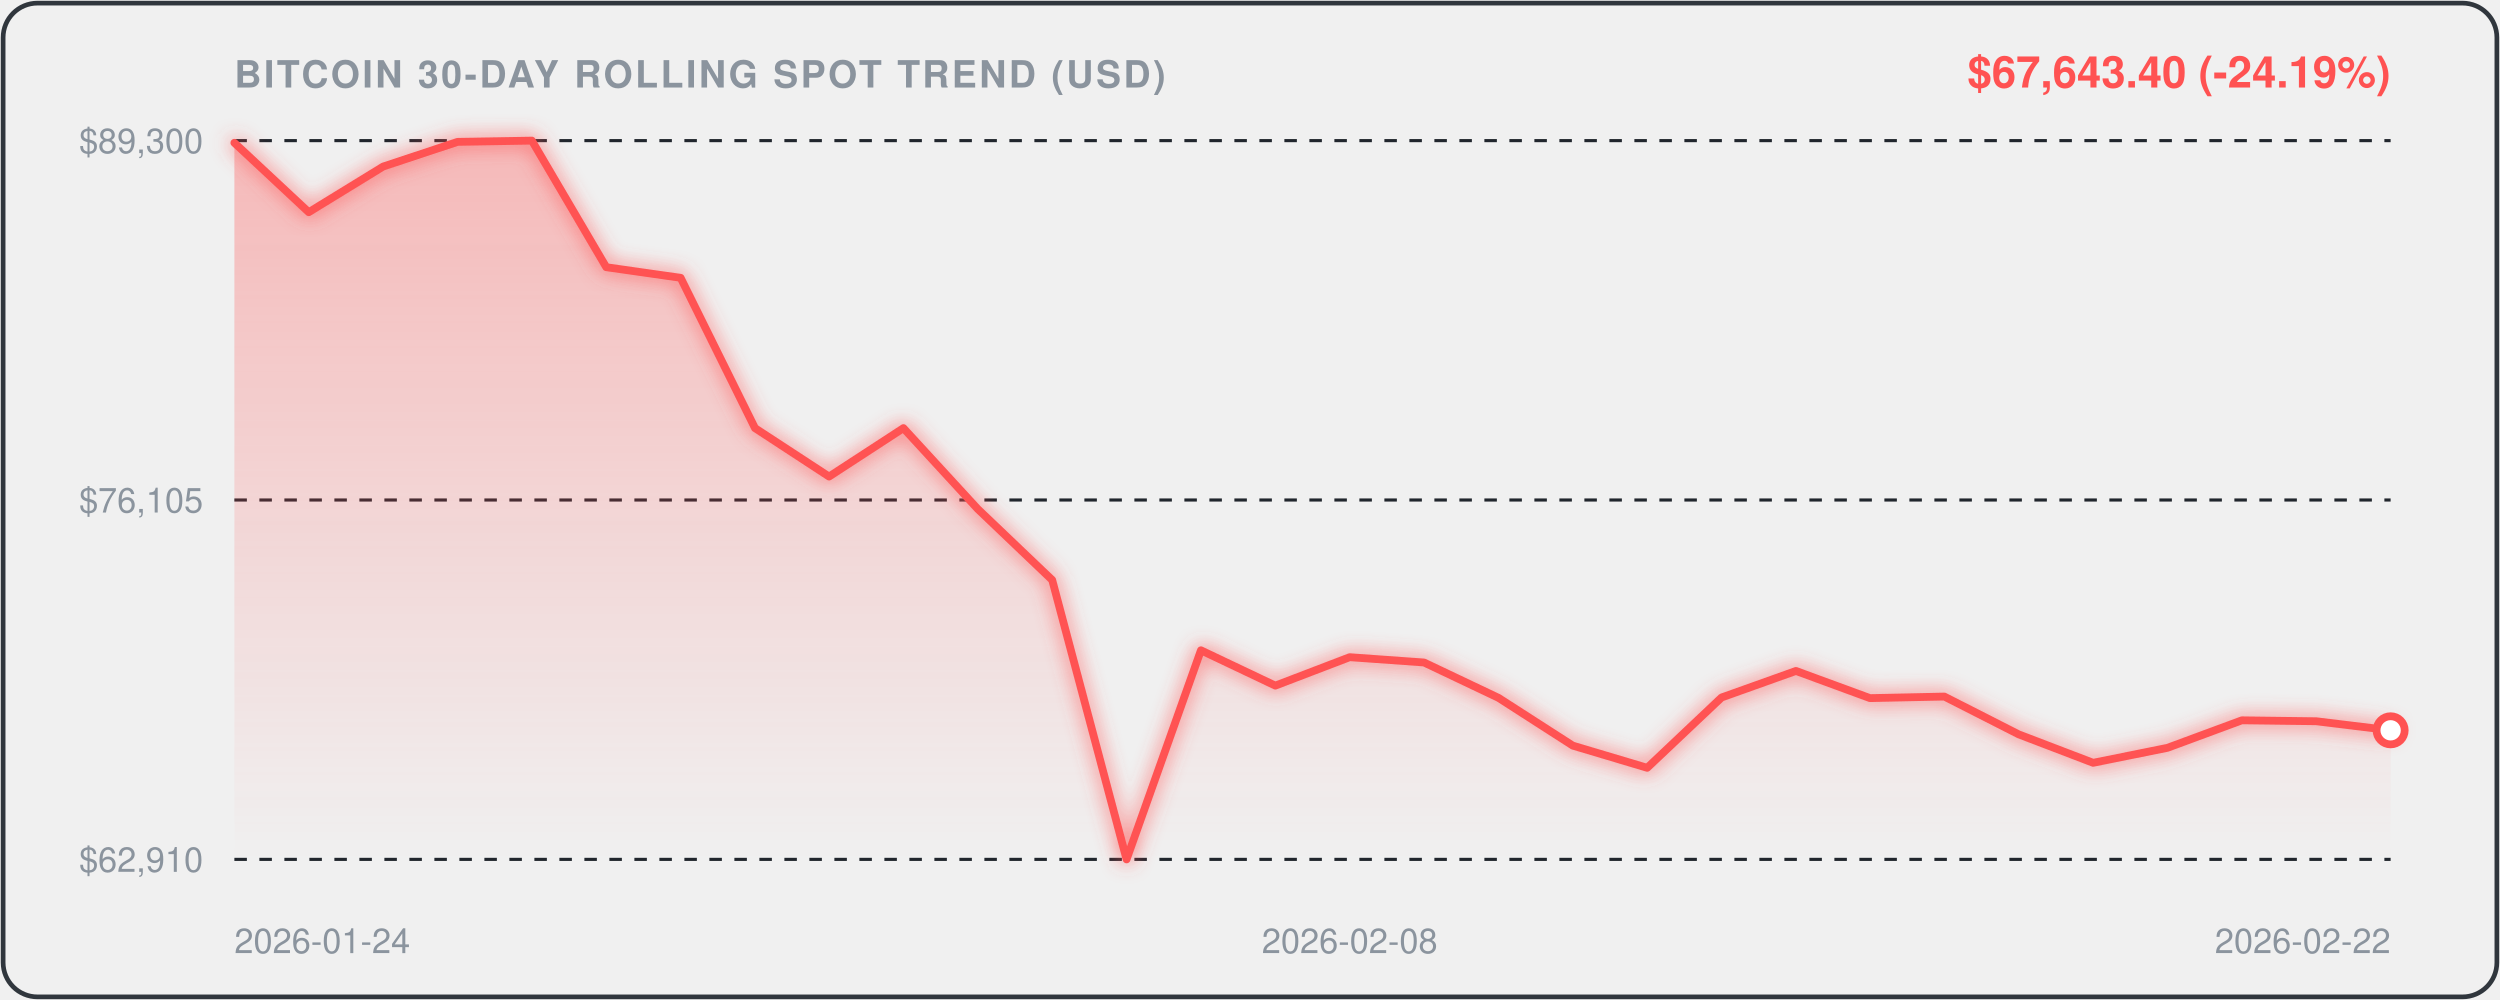
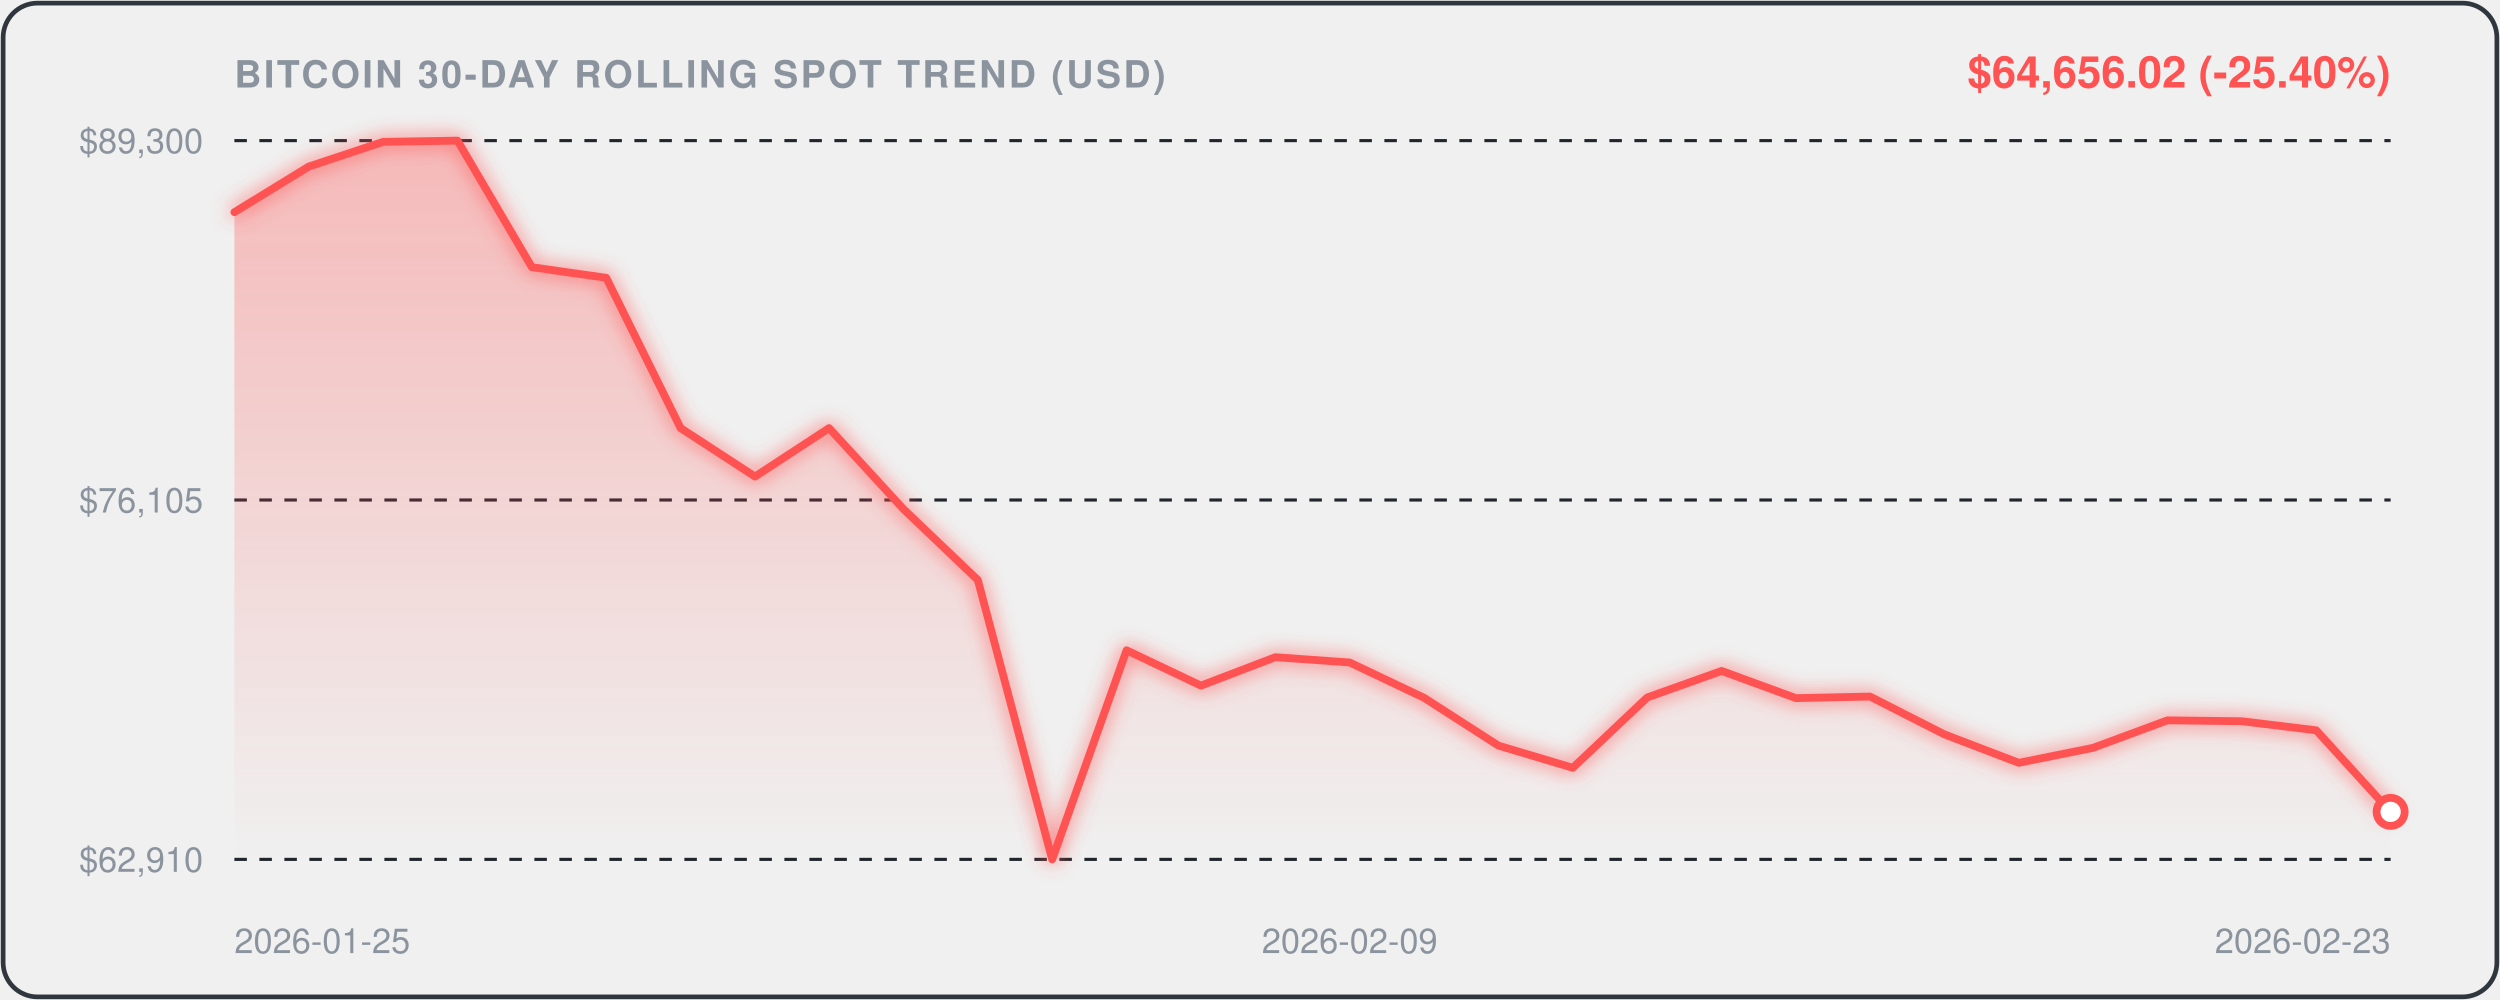
<svg xmlns="http://www.w3.org/2000/svg" viewBox="0 0 800 320" width="100%" height="100%" style="background:#0d1117;border-radius:12px;font-family:-apple-system,BlinkMacSystemFont,'Segoe UI',Helvetica,Arial,sans-serif;">
  <defs>
    <linearGradient id="areaGrad" x1="0" y1="0" x2="0" y2="1">
      <stop offset="0%" stop-color="rgba(255, 82, 82, 0.35)" />
      <stop offset="100%" stop-color="rgba(255, 82, 82, 0.0)" />
    </linearGradient>
    <filter id="glow" x="-20%" y="-20%" width="140%" height="140%">
      <feGaussianBlur stdDeviation="3" result="blur" />
      <feComposite in="SourceGraphic" in2="blur" operator="over" />
    </filter>
  </defs>
  <rect x="1" y="1" width="798" height="318" rx="11" fill="none" stroke="#30363d" stroke-width="1.5" />
  <text x="75" y="28" fill="#8b949e" font-size="12" font-weight="600" letter-spacing="0.8">BITCOIN 30-DAY ROLLING SPOT TREND (USD)</text>
-   <text x="765" y="28" text-anchor="end" fill="#FF5252" font-size="14" font-weight="700">$67,643.40 (-24.19%)</text>
+   <text x="765" y="28" text-anchor="end" fill="#FF5252" font-size="14" font-weight="700">$64,656.02 (-25.40%)</text>
  <line x1="75" y1="45" x2="765" y2="45" stroke="#21262d" stroke-width="1" stroke-dasharray="4,4" />
  <text x="65" y="49" text-anchor="end" fill="#8b949e" font-size="11">$89,300</text>
  <line x1="75" y1="160.0" x2="765" y2="160.0" stroke="#21262d" stroke-width="1" stroke-dasharray="4,4" />
  <text x="65" y="164.0" text-anchor="end" fill="#8b949e" font-size="11">$76,105</text>
  <line x1="75" y1="275" x2="765" y2="275" stroke="#21262d" stroke-width="1" stroke-dasharray="4,4" />
  <text x="65" y="279" text-anchor="end" fill="#8b949e" font-size="11">$62,910</text>
-   <path d="M 75.0,45.7 L 98.8,67.9 L 122.6,53.3 L 146.4,45.4 L 170.2,45.0 L 194.0,85.5 L 217.8,88.9 L 241.6,137.0 L 265.3,152.5 L 289.1,137.0 L 312.9,162.9 L 336.7,185.6 L 360.5,275.0 L 384.3,208.1 L 408.1,219.4 L 431.9,210.3 L 455.7,212.0 L 479.5,223.3 L 503.3,238.6 L 527.1,245.7 L 550.9,223.2 L 574.7,214.7 L 598.4,223.4 L 622.2,222.9 L 646.0,235.0 L 669.8,244.1 L 693.6,239.3 L 717.4,230.5 L 741.2,230.8 L 765.0,233.7 L 765.0,275.0 L 75.0,275.0 Z" fill="url(#areaGrad)" />
-   <path d="M 75.0,45.7 L 98.8,67.9 L 122.6,53.3 L 146.4,45.4 L 170.2,45.0 L 194.0,85.5 L 217.8,88.9 L 241.6,137.0 L 265.3,152.5 L 289.1,137.0 L 312.9,162.9 L 336.7,185.6 L 360.5,275.0 L 384.3,208.1 L 408.1,219.4 L 431.9,210.3 L 455.7,212.0 L 479.5,223.3 L 503.3,238.6 L 527.1,245.7 L 550.9,223.2 L 574.7,214.7 L 598.4,223.4 L 622.2,222.9 L 646.0,235.0 L 669.8,244.1 L 693.6,239.3 L 717.4,230.5 L 741.2,230.8 L 765.0,233.7" fill="none" stroke="#FF5252" stroke-width="2.5" stroke-linecap="round" stroke-linejoin="round" filter="url(#glow)" />
-   <circle cx="765.0" cy="233.7" r="4.5" fill="#ffffff" stroke="#FF5252" stroke-width="2.5" />
-   <text x="75.0" y="305" fill="#8b949e" font-size="11" text-anchor="start">2026-01-24</text>
-   <text x="431.9" y="305" fill="#8b949e" font-size="11" text-anchor="middle">2026-02-08</text>
-   <text x="765.0" y="305" fill="#8b949e" font-size="11" text-anchor="end">2026-02-22</text>
+   <path d="M 75.0,67.9 L 98.8,53.3 L 122.6,45.4 L 146.4,45.0 L 170.2,85.5 L 194.0,88.9 L 217.8,137.0 L 241.6,152.5 L 265.3,137.0 L 289.1,162.9 L 312.9,185.6 L 336.7,275.0 L 360.5,208.1 L 384.3,219.4 L 408.1,210.3 L 431.9,212.0 L 455.7,223.3 L 479.5,238.6 L 503.3,245.7 L 527.1,223.2 L 550.9,214.7 L 574.7,223.4 L 598.4,222.9 L 622.2,235.0 L 646.0,244.1 L 669.8,239.3 L 693.6,230.5 L 717.4,230.8 L 741.2,233.7 L 765.0,259.8 L 765.0,275.0 L 75.0,275.0 Z" fill="url(#areaGrad)" />
+   <path d="M 75.0,67.9 L 98.8,53.3 L 122.6,45.4 L 146.4,45.0 L 170.2,85.5 L 194.0,88.9 L 217.8,137.0 L 241.6,152.5 L 265.3,137.0 L 289.1,162.9 L 312.9,185.6 L 336.7,275.0 L 360.5,208.1 L 384.3,219.4 L 408.1,210.3 L 431.9,212.0 L 455.7,223.3 L 479.5,238.6 L 503.3,245.7 L 527.1,223.2 L 550.9,214.7 L 574.7,223.4 L 598.4,222.9 L 622.2,235.0 L 646.0,244.1 L 669.8,239.3 L 693.6,230.5 L 717.4,230.8 L 741.2,233.7 L 765.0,259.8" fill="none" stroke="#FF5252" stroke-width="2.5" stroke-linecap="round" stroke-linejoin="round" filter="url(#glow)" />
+   <circle cx="765.0" cy="259.8" r="4.5" fill="#ffffff" stroke="#FF5252" stroke-width="2.5" />
+   <text x="75.0" y="305" fill="#8b949e" font-size="11" text-anchor="start">2026-01-25</text>
+   <text x="431.9" y="305" fill="#8b949e" font-size="11" text-anchor="middle">2026-02-09</text>
+   <text x="765.0" y="305" fill="#8b949e" font-size="11" text-anchor="end">2026-02-23</text>
</svg>
